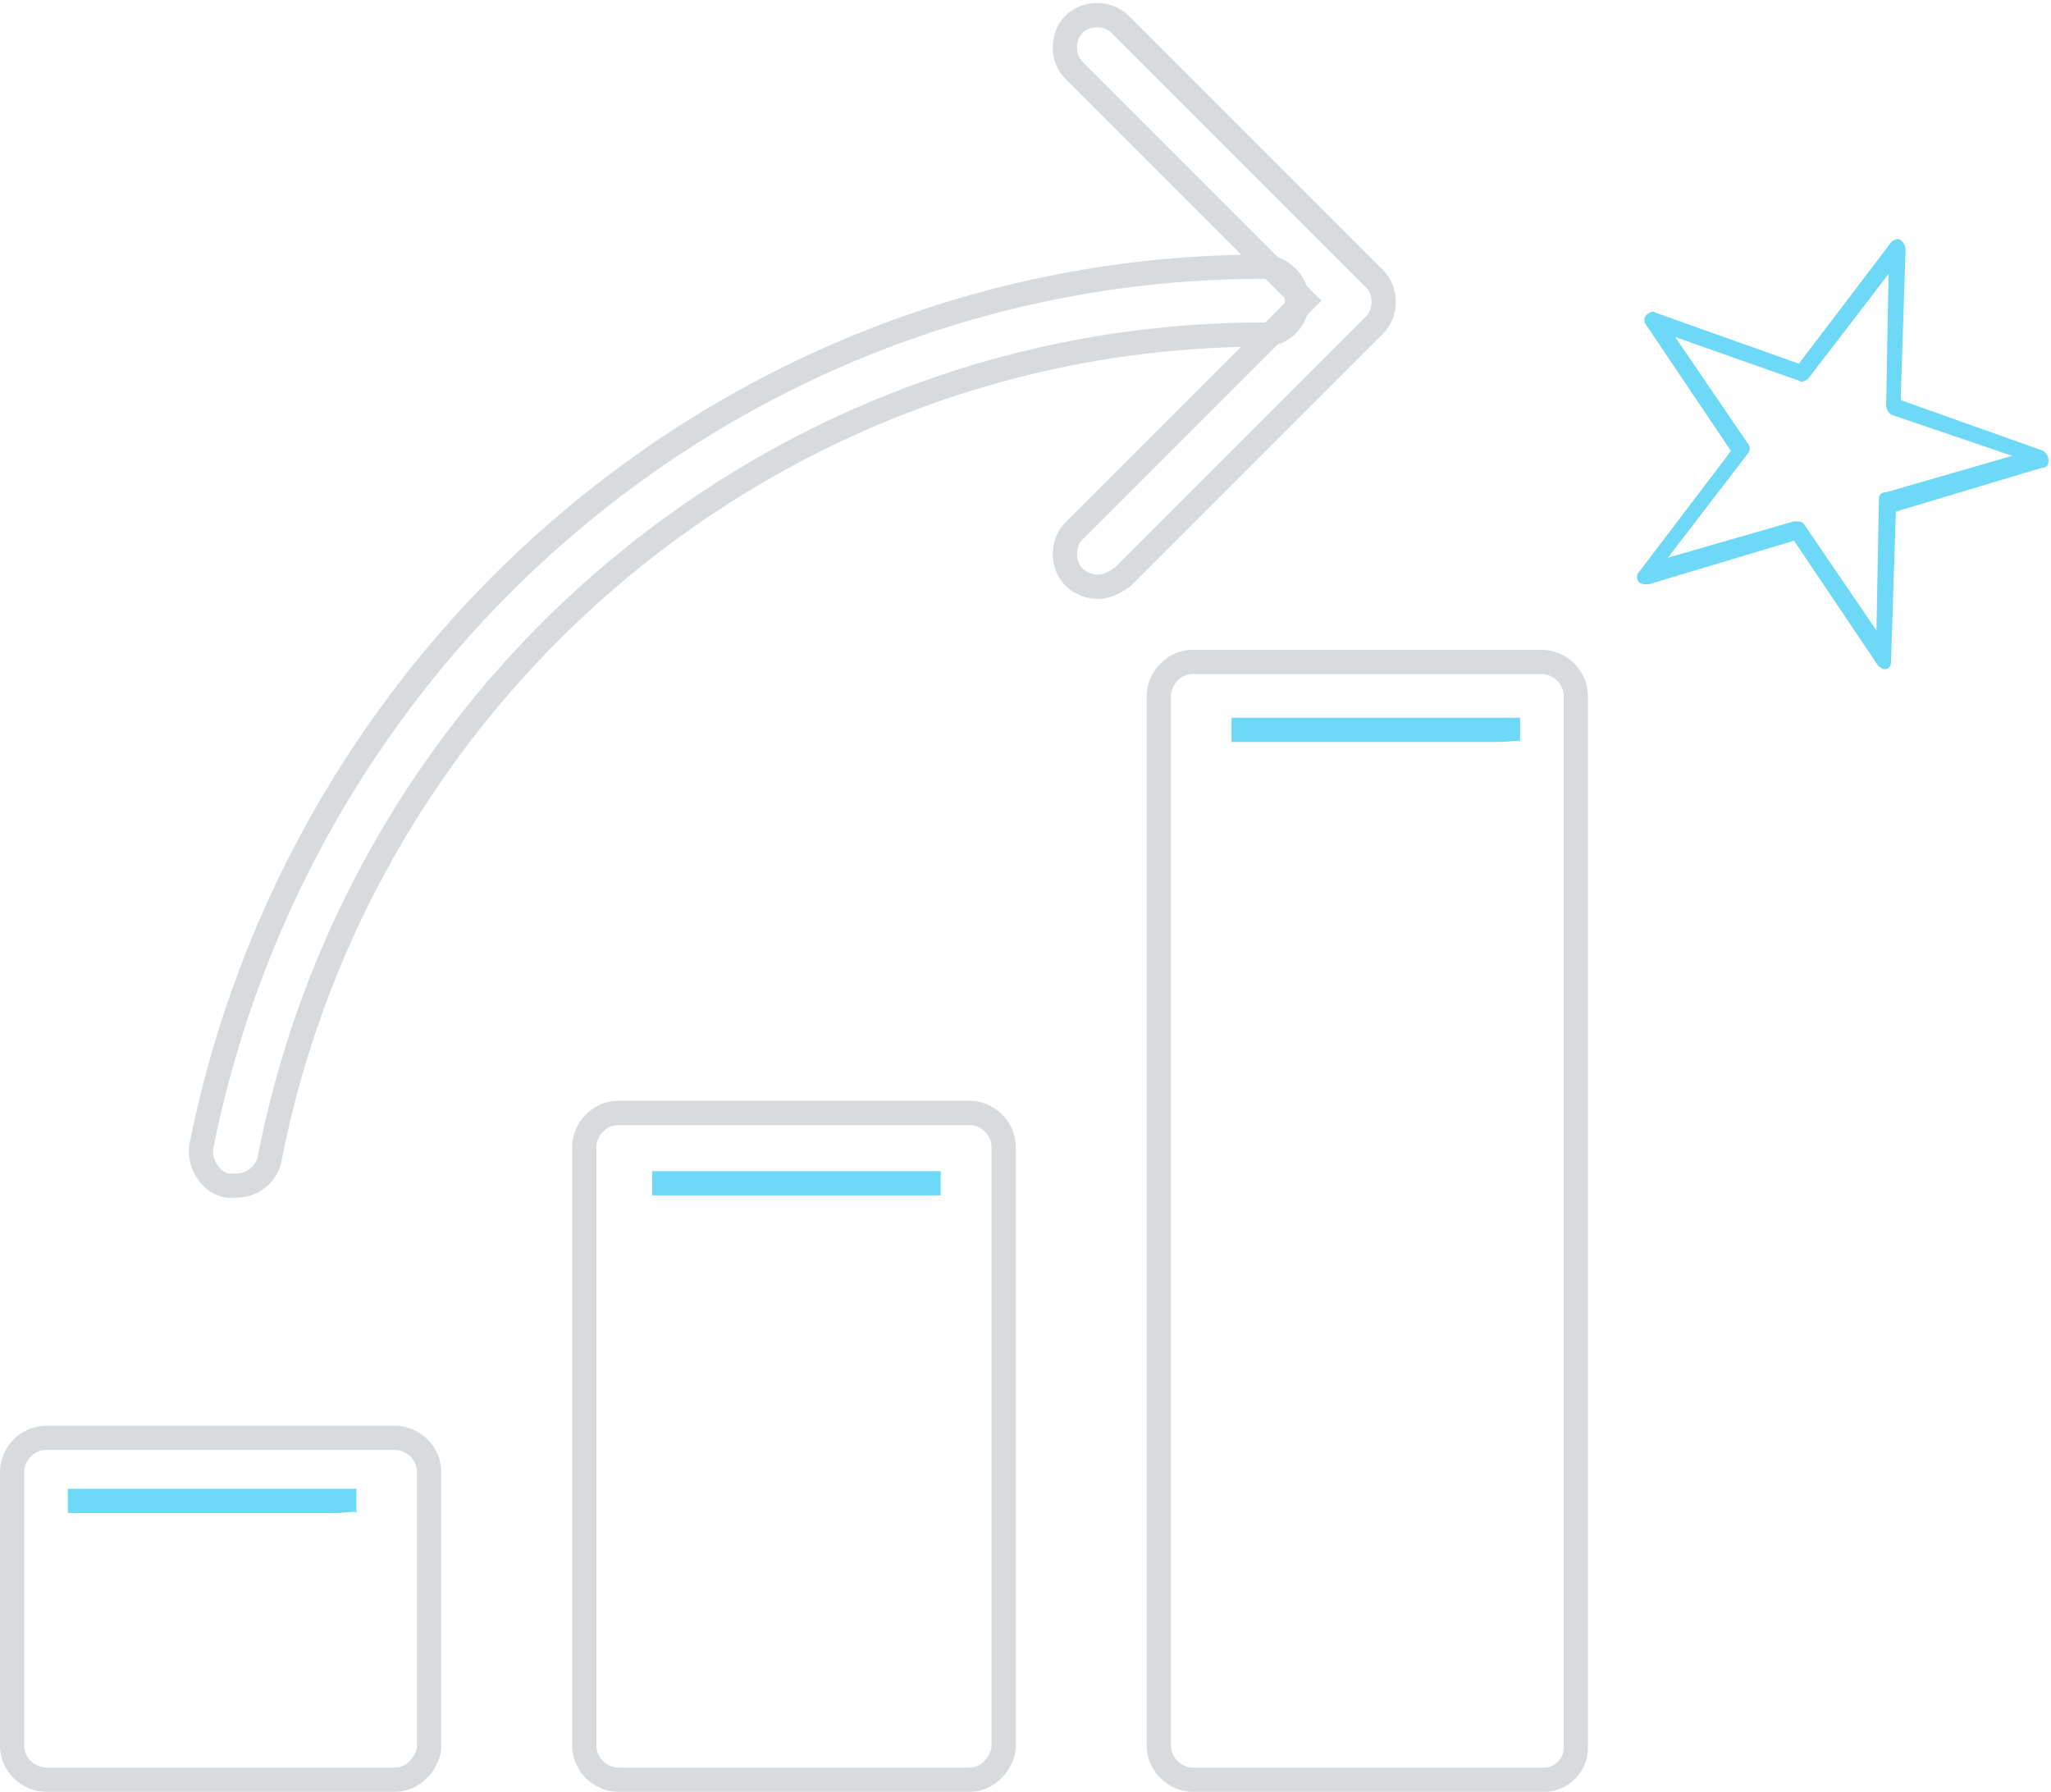
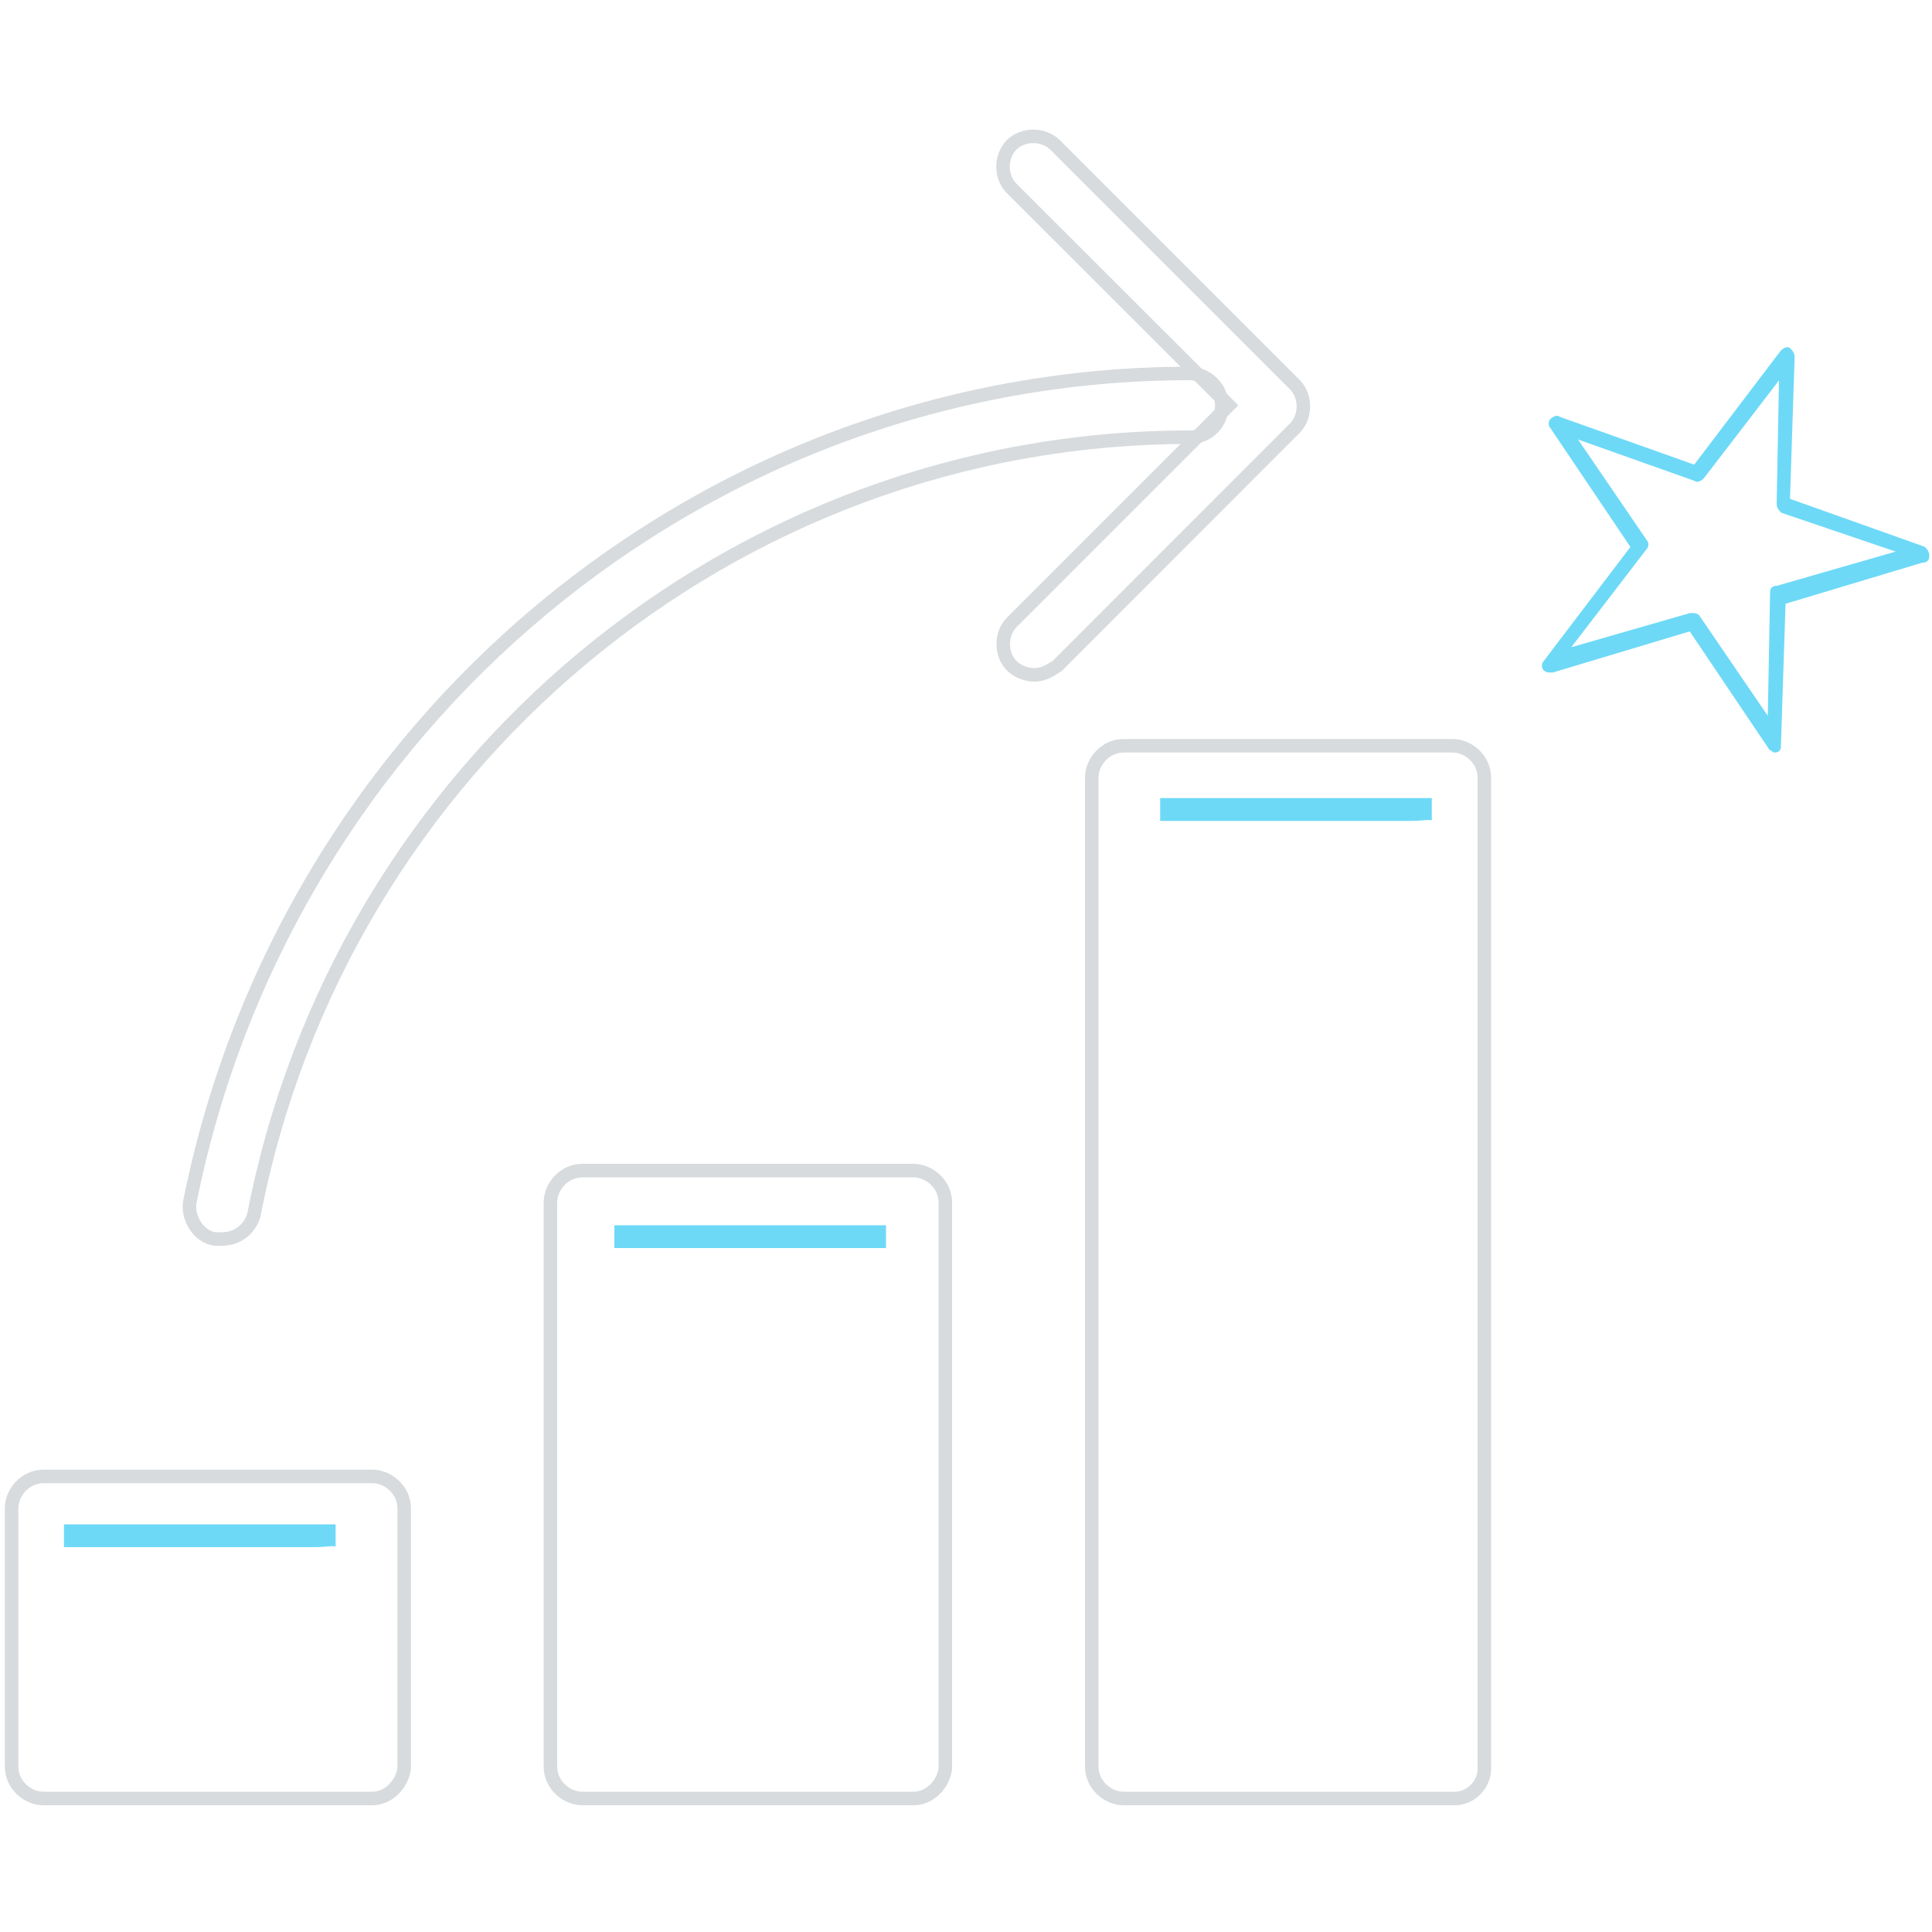
- <svg xmlns="http://www.w3.org/2000/svg" version="1.1" id="Calque_1" x="0px" y="0px" viewBox="0 0 84.6 73.9" enable-background="new 0 0 84.6 73.9" xml:space="preserve">
+ <svg xmlns="http://www.w3.org/2000/svg" version="1.1" id="Calque_1" x="0px" y="0px" viewBox="0 0 1000 1000" enable-background="new 0 0 1000 1000" xml:space="preserve">
  <g>
    <g>
-       <path fill="none" stroke="#D7DBDD" stroke-miterlimit="10" d="M63.7,73.4H49.2c-0.7,0-1.4-0.6-1.4-1.4V28.7c0-0.7,0.6-1.4,1.4-1.4    h14.4c0.7,0,1.4,0.6,1.4,1.4v43.4C65,72.8,64.4,73.4,63.7,73.4L63.7,73.4z" />
+       <path fill="none" stroke="#D7DBDD" stroke-width="7" stroke-miterlimit="10" d="M753,930.9H581.6c-8.3,0-16.5-7.1-16.5-16.5V402.5    c0-8.3,7.1-16.5,16.5-16.5h170.2c8.3,0,16.5,7.1,16.5,16.5v513C768.3,923.8,761.2,930.9,753,930.9L753,930.9z" />
    </g>
    <g>
-       <path fill="none" stroke="#D7DBDD" stroke-miterlimit="10" d="M40,73.4H25.5c-0.7,0-1.4-0.6-1.4-1.4V47.3c0-0.7,0.6-1.4,1.4-1.4    H40c0.7,0,1.4,0.6,1.4,1.4v24.8C41.3,72.8,40.7,73.4,40,73.4L40,73.4z" />
+       <path fill="none" stroke="#D7DBDD" stroke-width="7" stroke-miterlimit="10" d="M472.8,930.9H301.4c-8.3,0-16.5-7.1-16.5-16.5    v-292c0-8.3,7.1-16.5,16.5-16.5h171.4c8.3,0,16.5,7.1,16.5,16.5v293.1C488.2,923.8,481.1,930.9,472.8,930.9L472.8,930.9z" />
    </g>
    <g>
-       <path fill="none" stroke="#D7DBDD" stroke-miterlimit="10" d="M16.3,73.4H1.9c-0.7,0-1.4-0.6-1.4-1.4V60.7c0-0.7,0.6-1.4,1.4-1.4    h14.4c0.7,0,1.4,0.6,1.4,1.4v11.4C17.6,72.8,17,73.4,16.3,73.4L16.3,73.4z" />
+       <path fill="none" stroke="#D7DBDD" stroke-width="7" stroke-miterlimit="10" d="M192.7,930.9H22.5c-8.3,0-16.5-7.1-16.5-16.5    V780.7c0-8.3,7.1-16.5,16.5-16.5h170.2c8.3,0,16.5,7.1,16.5,16.5v134.8C208,923.8,200.9,930.9,192.7,930.9L192.7,930.9z" />
    </g>
    <g>
-       <path fill="none" stroke="#D7DBDD" stroke-miterlimit="10" d="M45.3,24.2c-0.3,0-0.7-0.1-1-0.4c-0.5-0.5-0.5-1.4,0-1.9l9.5-9.5    l-9.5-9.5c-0.5-0.5-0.5-1.4,0-1.9c0.5-0.5,1.4-0.5,1.9,0l10.5,10.5c0.5,0.5,0.5,1.4,0,1.9L46.3,23.8C46,24,45.7,24.2,45.3,24.2    L45.3,24.2z" />
+       <path fill="none" stroke="#D7DBDD" stroke-width="7" stroke-miterlimit="10" d="M535.5,349.3c-3.5,0-8.3-1.2-11.8-4.7    c-5.9-5.9-5.9-16.5,0-22.5l112.3-112.3L523.6,97.5c-5.9-5.9-5.9-16.5,0-22.5c5.9-5.9,16.5-5.9,22.5,0l124.1,124.1    c5.9,5.9,5.9,16.5,0,22.5L547.3,344.6C543.7,346.9,540.2,349.3,535.5,349.3L535.5,349.3z" />
    </g>
    <g>
-       <path fill="none" stroke="#D7DBDD" stroke-miterlimit="10" d="M9.7,48.9c-0.1,0-0.2,0-0.3,0c-0.7-0.1-1.2-0.9-1.1-1.6    C12.5,26.3,30.8,11,52.1,11c0.7,0,1.4,0.6,1.4,1.4s-0.6,1.4-1.4,1.4c-20,0-37.2,14.4-41,34.1C10.9,48.5,10.4,48.9,9.7,48.9    L9.7,48.9z" />
+       <path fill="none" stroke="#D7DBDD" stroke-width="7" stroke-miterlimit="10" d="M114.7,641.3c-1.2,0-2.4,0-3.5,0    c-8.3-1.2-14.2-10.6-13-18.9c49.6-248.2,266-429.1,517.7-429.1c8.3,0,16.5,7.1,16.5,16.5c0,9.5-7.1,16.5-16.5,16.5    c-236.4,0-439.7,170.2-484.6,403.1C128.8,636.5,122.9,641.3,114.7,641.3L114.7,641.3z" />
    </g>
    <g>
-       <path fill="#6DD9F7" d="M61.8,30.6H51.7c-0.5,0-0.9,0-0.9,0v-1c0,0,0.4,0,0.9,0h10.1c0.5,0,0.9,0,0.9,0v1    C62.7,30.5,62.3,30.6,61.8,30.6L61.8,30.6z" />
+       <path fill="#6DD9F7" d="M730.5,424.9H611.1c-5.9,0-10.6,0-10.6,0v-11.8c0,0,4.7,0,10.6,0h119.4c5.9,0,10.6,0,10.6,0v11.8    C741.1,423.8,736.4,424.9,730.5,424.9L730.5,424.9z" />
    </g>
    <g>
-       <path fill="#6DD9F7" d="M37.9,49.3H27.8c-0.5,0-0.9,0-0.9,0v-1c0,0,0.4,0,0.9,0h10.1c0.5,0,0.9,0,0.9,0v1    C38.8,49.3,38.4,49.3,37.9,49.3L37.9,49.3z" />
+       <path fill="#6DD9F7" d="M448,646H328.6c-5.9,0-10.6,0-10.6,0v-11.8c0,0,4.7,0,10.6,0H448c5.9,0,10.6,0,10.6,0V646    C458.6,646,453.9,646,448,646L448,646z" />
    </g>
    <g>
-       <path fill="#6DD9F7" d="M13.8,62.4H3.7c-0.5,0-0.9,0-0.9,0v-1c0,0,0.4,0,0.9,0h10.1c0.5,0,0.9,0,0.9,0v1    C14.7,62.3,14.3,62.4,13.8,62.4L13.8,62.4z" />
+       <path fill="#6DD9F7" d="M163.1,800.8H43.7c-5.9,0-10.6,0-10.6,0V789c0,0,4.7,0,10.6,0h119.4c5.9,0,10.6,0,10.6,0v11.8    C173.8,799.6,169,800.8,163.1,800.8L163.1,800.8z" />
    </g>
  </g>
  <g>
    <g>
-       <path fill="#6DD9F7" d="M77.7,27.6c-0.1,0-0.1-0.1-0.2-0.1L74,22.3l-6,1.8c-0.2,0-0.3,0-0.4-0.1c-0.1-0.1-0.1-0.3,0-0.4l3.8-5    l-3.5-5.2c-0.1-0.1-0.1-0.3,0-0.4c0.1-0.1,0.3-0.2,0.4-0.1l5.9,2.1l3.8-5c0.1-0.1,0.3-0.2,0.4-0.1l0,0c0.1,0.1,0.2,0.2,0.2,0.4    l-0.2,6.2l5.9,2.1c0.1,0.1,0.2,0.2,0.2,0.4c0,0.2-0.1,0.3-0.3,0.3l-6,1.8l-0.2,6.2c0,0.2-0.1,0.3-0.3,0.3    C77.8,27.6,77.8,27.6,77.7,27.6L77.7,27.6z M69.1,13.9l3,4.4c0.1,0.1,0.1,0.3,0,0.4l-3.3,4.3l5.2-1.5c0.2,0,0.3,0,0.4,0.1l3,4.4    l0.1-5.4c0-0.2,0.1-0.3,0.3-0.3l5.2-1.5L78,17.1c-0.1-0.1-0.2-0.2-0.2-0.4l0.1-5.4l-3.3,4.3c-0.1,0.1-0.3,0.2-0.4,0.1L69.1,13.9    L69.1,13.9z" />
+       <path fill="#6DD9F7" d="M918.4,389.5c-1.2,0-1.2-1.2-2.4-1.2l-41.4-61.5l-70.9,21.3c-2.4,0-3.5,0-4.7-1.2s-1.2-3.5,0-4.7    l44.9-59.1l-41.4-61.5c-1.2-1.2-1.2-3.5,0-4.7c1.2-1.2,3.5-2.4,4.7-1.2l69.7,24.8l44.9-59.1c1.2-1.2,3.5-2.4,4.7-1.2l0,0    c1.2,1.2,2.4,2.4,2.4,4.7l-2.4,73.3l69.7,24.8c1.2,1.2,2.4,2.4,2.4,4.7c0,2.4-1.2,3.5-3.5,3.5l-70.9,21.3l-2.4,73.3    C922,388.3,920.8,389.5,918.4,389.5C919.6,389.5,919.6,389.5,918.4,389.5L918.4,389.5z M816.8,227.5l35.5,52    c1.2,1.2,1.2,3.5,0,4.7l-39,50.8l61.5-17.7c2.4,0,3.5,0,4.7,1.2l35.5,52l1.2-63.8c0-2.4,1.2-3.5,3.5-3.5l61.5-17.7L922,265.4    c-1.2-1.2-2.4-2.4-2.4-4.7l1.2-63.8l-39,50.8c-1.2,1.2-3.5,2.4-4.7,1.2L816.8,227.5L816.8,227.5z" />
    </g>
  </g>
</svg>
